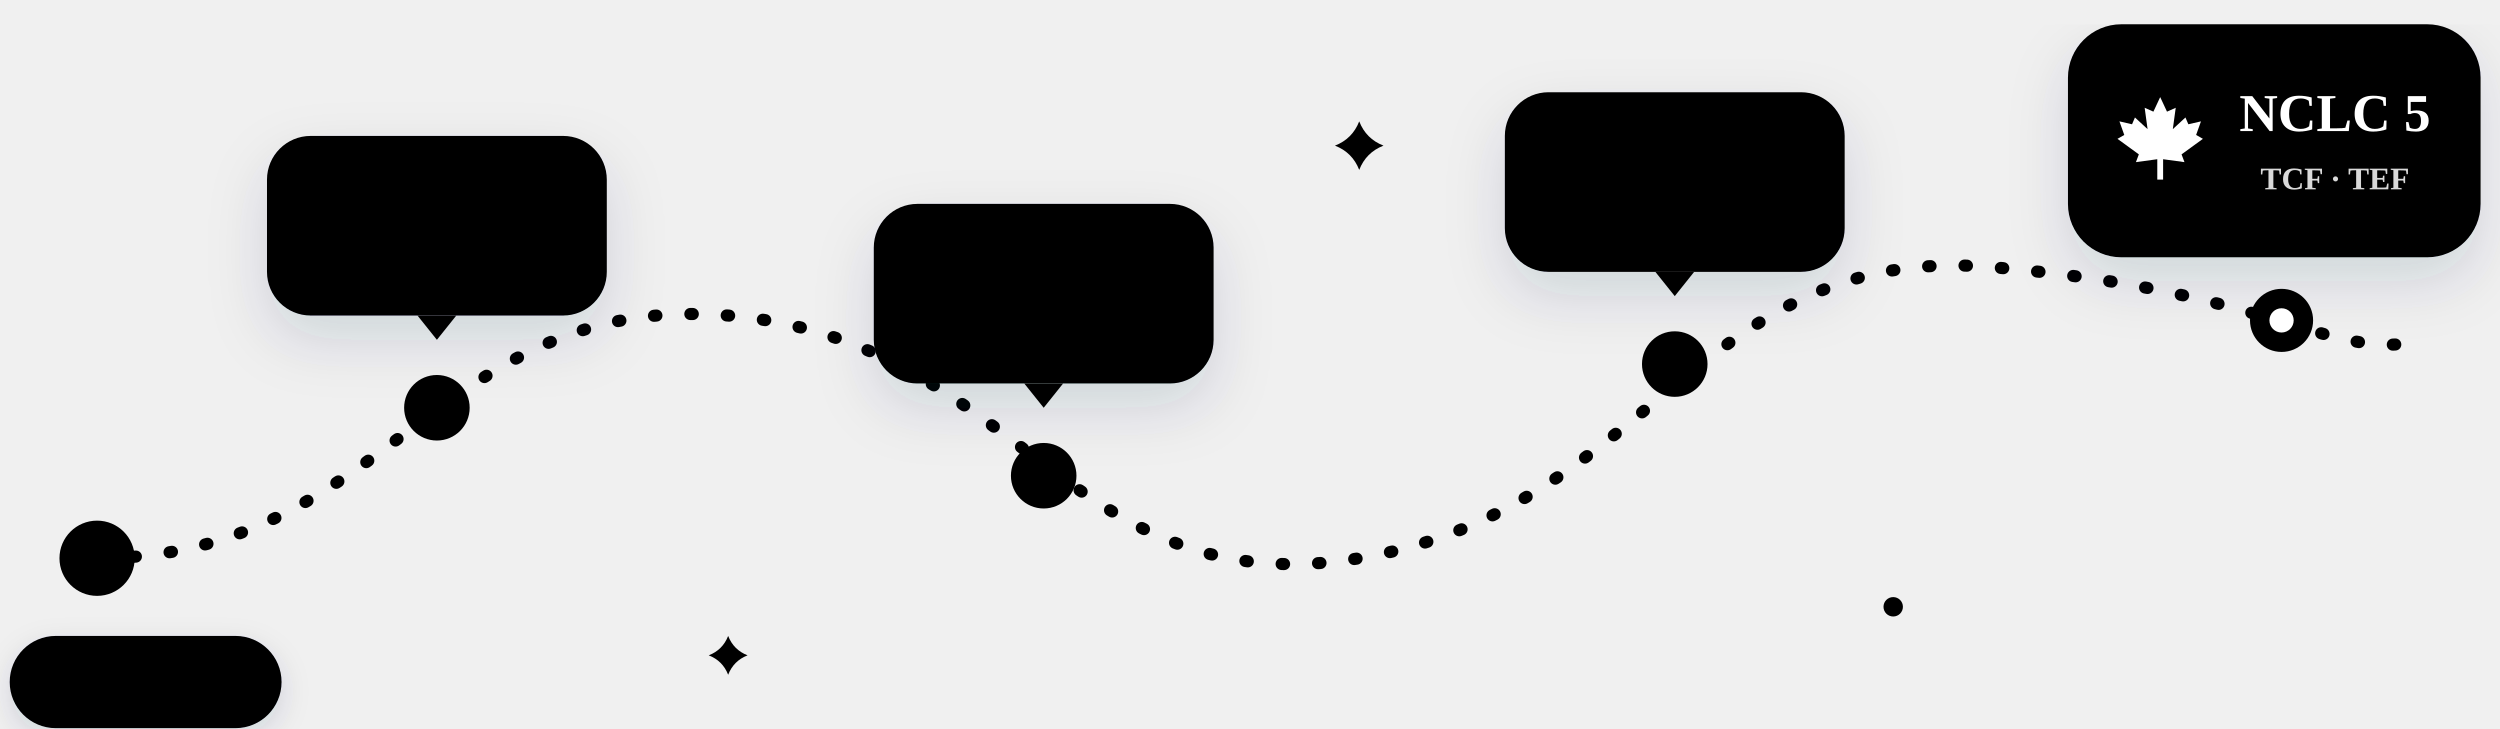
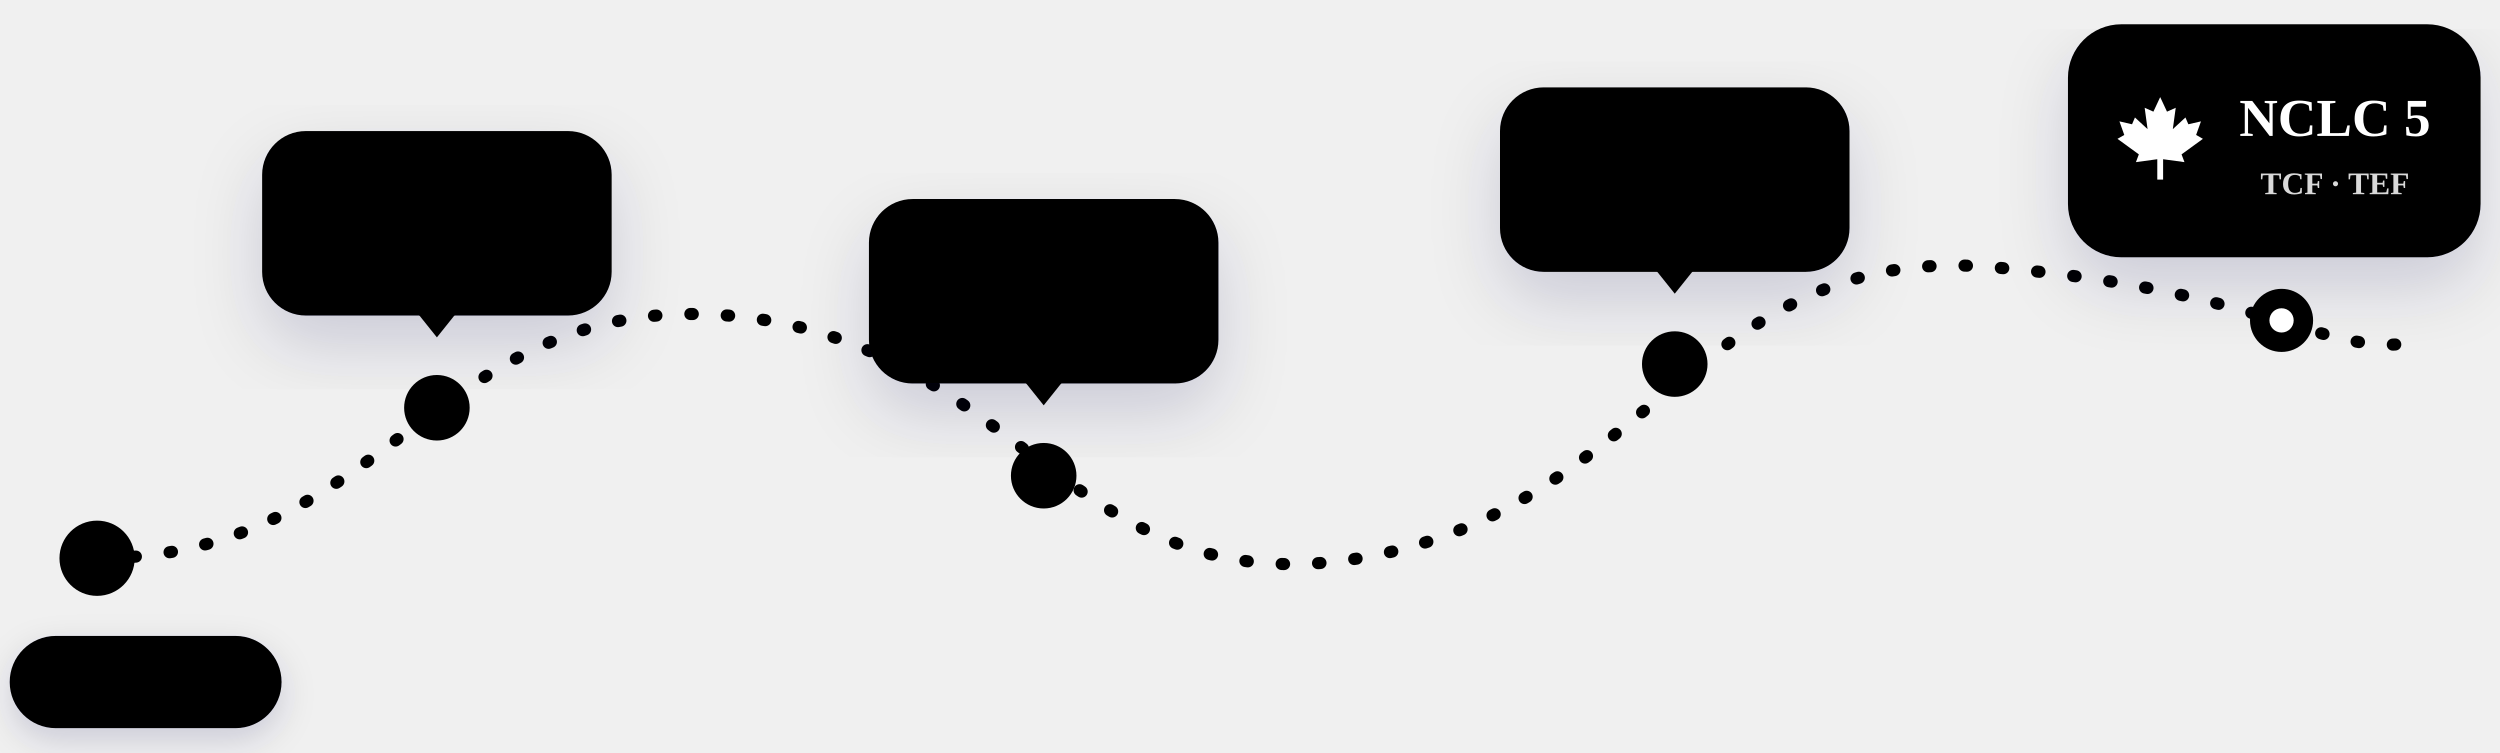
- <svg xmlns="http://www.w3.org/2000/svg" class="art" viewBox="0 0 1030 300" role="img" aria-label="A road from day one through A1, A2 and B1 to NCLC 5">
+ <svg xmlns="http://www.w3.org/2000/svg" class="art" viewBox="0 0 1030 310" role="img" aria-label="A road from day one through A1, A2 and B1 to NCLC 5">
  <defs>
-     <radialGradient id="bg" cx=".5" cy=".5" r=".5">
-       <stop offset="0" class="sbg" />
-       <stop offset=".65" class="sbg" stop-opacity=".55" />
-       <stop offset="1" class="sbg" stop-opacity="0" />
+     <linearGradient id="pbg" x1="0" y1="0" x2="1" y2="1">
+       <stop offset="0" class="pb1" />
+       <stop offset=".55" class="pb2" />
+       <stop offset="1" class="pb3" />
+     </linearGradient>
+     <radialGradient id="glow" cx=".5" cy=".5" r=".5">
+       <stop offset="0" class="gw" />
+       <stop offset="1" class="gw" stop-opacity="0" />
    </radialGradient>
    <linearGradient id="g" x1="0" y1="0" x2="1" y2="1">
      <stop offset="0" class="st1" />
      <stop offset=".55" class="st2" />
      <stop offset="1" class="st3" />
    </linearGradient>
    <linearGradient id="gh" x1="0" y1="0" x2="1" y2="0">
      <stop offset="0" class="st1" />
-       <stop offset=".55" class="st2" />
+       <stop offset=".6" class="st2" />
      <stop offset="1" class="st3" />
    </linearGradient>
    <linearGradient id="gold" x1="0" y1="0" x2="1" y2="1">
-       <stop offset="0" stop-color="#f6dd95" />
-       <stop offset="1" stop-color="#c9922e" />
+       <stop offset="0" stop-color="#f7e2a4" />
+       <stop offset="1" stop-color="#c58f2c" />
    </linearGradient>
-     <linearGradient id="sun" x1="0" y1="0" x2="0" y2="1">
-       <stop offset="0" stop-color="#ffcf6b" />
-       <stop offset="1" stop-color="#f27a9b" />
-     </linearGradient>
-     <filter id="sh" x="-40%" y="-40%" width="180%" height="190%">
-       <feDropShadow dx="0" dy="10" stdDeviation="12" flood-color="#1b2559" flood-opacity=".14" />
+     <filter id="sh" x="-30%" y="-30%" width="160%" height="170%">
+       <feDropShadow dx="0" dy="12" stdDeviation="14" flood-color="#141c4d" flood-opacity=".16" />
    </filter>
-     <filter id="shs" x="-40%" y="-40%" width="180%" height="190%">
-       <feDropShadow dx="0" dy="4" stdDeviation="6" flood-color="#1b2559" flood-opacity=".14" />
+     <filter id="shs" x="-30%" y="-40%" width="160%" height="190%">
+       <feDropShadow dx="0" dy="5" stdDeviation="7" flood-color="#141c4d" flood-opacity=".16" />
    </filter>
+     <clipPath id="clip">
+       <rect width="1030" height="310" rx="0" />
+     </clipPath>
  </defs>
  <path d="M40 230 C 160 230, 180 120, 300 130 S 440 250, 560 230 S 700 100, 820 110 S 960 150, 1000 140" fill="none" class="k-line" stroke-width="30" stroke-linecap="round" />
  <path d="M40 230 C 160 230, 180 120, 300 130 S 440 250, 560 230 S 700 100, 820 110 S 960 150, 1000 140" fill="none" stroke="url(#gh)" stroke-width="5" stroke-linecap="round" stroke-dasharray="1 14" />
  <g class="fl1">
    <g filter="url(#sh)">
-       <rect class="c-card" x="110" y="56" width="140" height="74" rx="18" />
+       <rect class="c-card" x="108" y="54" width="144" height="76" rx="18" />
    </g>
-     <text class="t-ink" x="180" y="92" font-size="24" font-weight="800" text-anchor="middle">A1</text>
-     <text class="t-mute" x="180" y="114" font-size="13" font-weight="600" text-anchor="middle">The basics</text>
-     <path d="M172 130 L180 140 L188 130Z" class="c-card" />
+     <text class="t-ink" x="180" y="91" font-size="24" font-weight="800" text-anchor="middle">A1</text>
+     <text class="t-mute" x="180" y="113" font-size="13.5" font-weight="600" text-anchor="middle">The basics</text>
+     <path d="M172 129 L180 139 L188 129Z" class="c-card" />
  </g>
  <circle cx="180" cy="168" r="11" class="c-card" stroke="url(#g)" stroke-width="5" />
  <g class="fl2">
    <g filter="url(#sh)">
-       <rect class="c-card" x="360" y="84" width="140" height="74" rx="18" />
+       <rect class="c-card" x="358" y="82" width="144" height="76" rx="18" />
    </g>
-     <text class="t-ink" x="430" y="120" font-size="24" font-weight="800" text-anchor="middle">A2</text>
-     <text class="t-mute" x="430" y="142" font-size="13" font-weight="600" text-anchor="middle">Everyday French</text>
-     <path d="M422 158 L430 168 L438 158Z" class="c-card" />
+     <text class="t-ink" x="430" y="119" font-size="24" font-weight="800" text-anchor="middle">A2</text>
+     <text class="t-mute" x="430" y="141" font-size="13.5" font-weight="600" text-anchor="middle">Everyday French</text>
+     <path d="M422 157 L430 167 L438 157Z" class="c-card" />
  </g>
  <circle cx="430" cy="196" r="11" class="c-card" stroke="url(#g)" stroke-width="5" />
-   <g class="fl3">
+   <g class="fl1">
    <g filter="url(#sh)">
-       <rect class="c-card" x="620" y="38" width="140" height="74" rx="18" />
+       <rect class="c-card" x="618" y="36" width="144" height="76" rx="18" />
    </g>
-     <text class="t-ink" x="690" y="74" font-size="24" font-weight="800" text-anchor="middle">B1</text>
-     <text class="t-mute" x="690" y="96" font-size="13" font-weight="600" text-anchor="middle">Independent</text>
-     <path d="M682 112 L690 122 L698 112Z" class="c-card" />
+     <text class="t-ink" x="690" y="73" font-size="24" font-weight="800" text-anchor="middle">B1</text>
+     <text class="t-mute" x="690" y="95" font-size="13.5" font-weight="600" text-anchor="middle">Independent</text>
+     <path d="M682 111 L690 121 L698 111Z" class="c-card" />
  </g>
  <circle cx="690" cy="150" r="11" class="c-card" stroke="url(#g)" stroke-width="5" />
  <g class="fl1">
    <g filter="url(#sh)">
      <rect fill="url(#g)" x="852" y="10" width="170" height="96" rx="22" />
    </g>
-     <path class="" fill="#fff" transform="translate(870.0 38.0) scale(0.4)" d="M50 5 L57 20 L66 16 L63 38 L76 26 L79 33 L92 30 L87 44 L94 48 L72 64 L75 72 L53 69 L53 90 L47 90 L47 69 L25 72 L28 64 L6 48 L13 44 L8 30 L21 33 L24 26 L37 38 L34 16 L43 20 Z" />
-     <text x="962" y="54" font-size="22" font-weight="800" fill="#fff" text-anchor="middle">NCLC 5</text>
-     <text x="962" y="78" font-size="13" font-weight="600" fill="#fff" fill-opacity=".85" text-anchor="middle">TCF · TEF</text>
+     <path fill="#fff" transform="translate(870.0 38.0) scale(0.4)" d="M50 5 L57 20 L66 16 L63 38 L76 26 L79 33 L92 30 L87 44 L94 48 L72 64 L75 72 L53 69 L53 90 L47 90 L47 69 L25 72 L28 64 L6 48 L13 44 L8 30 L21 33 L24 26 L37 38 L34 16 L43 20 Z" />
+     <text class="" x="962" y="56" font-size="22" font-weight="800" text-anchor="middle" fill="#fff">NCLC 5</text>
+     <text class="" x="962" y="80" font-size="13" font-weight="600" text-anchor="middle" fill="#fff" fill-opacity=".85">TCF · TEF</text>
  </g>
  <circle cx="940" cy="132" r="13" fill="url(#g)" />
  <circle cx="940" cy="132" r="5" fill="#fff" />
  <circle cx="40" cy="230" r="13" class="c-card" stroke="url(#g)" stroke-width="5" />
-   <g class="fl3" filter="url(#shs)">
-     <rect class="c-card" x="4" y="262" width="112" height="38" rx="19.0" />
-     <text class="t-ink" x="60.0" y="286.4" font-size="15" text-anchor="middle" font-weight="700">Day 1</text>
+   <g class="fl1">
+     <g filter="url(#shs)">
+       <rect class="c-card" x="4" y="262" width="112" height="38" rx="19.0" />
+     </g>
+     <text class="t-ink" x="60" y="286" font-size="15" font-weight="700" text-anchor="middle">Day 1</text>
  </g>
-   <path class="fl3" fill="url(#g)" d="M560 50 Q562.8 57.2 570 60 Q562.8 62.8 560 70 Q557.2 62.8 550 60 Q557.2 57.2 560 50Z" />
-   <path class="fl1" fill="url(#g)" d="M300 262 Q302.24 267.76 308 270 Q302.24 272.24 300 278 Q297.76 272.24 292 270 Q297.76 267.76 300 262Z" />
-   <circle class="c-g3" cx="780" cy="250" r="4" />
-   <circle class="c-g1" cx="120" cy="100" r="3" />
</svg>
